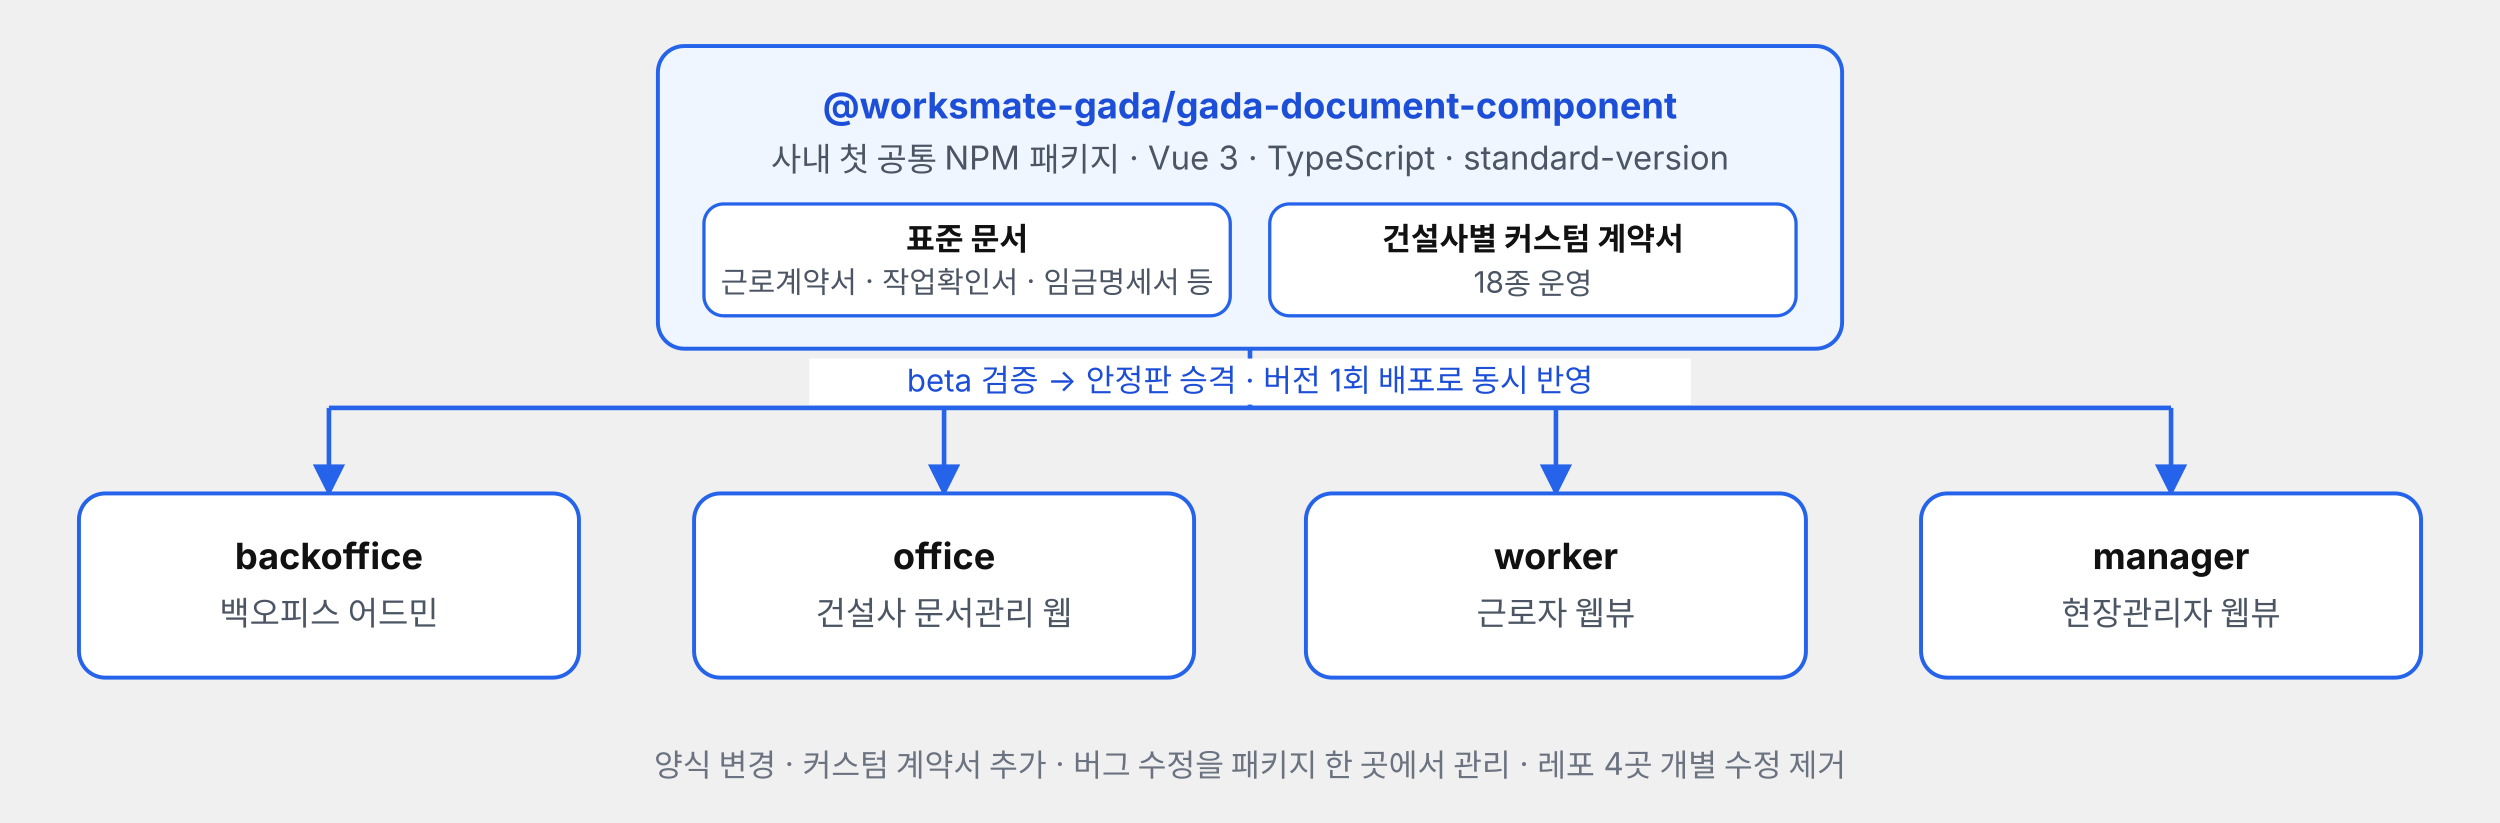
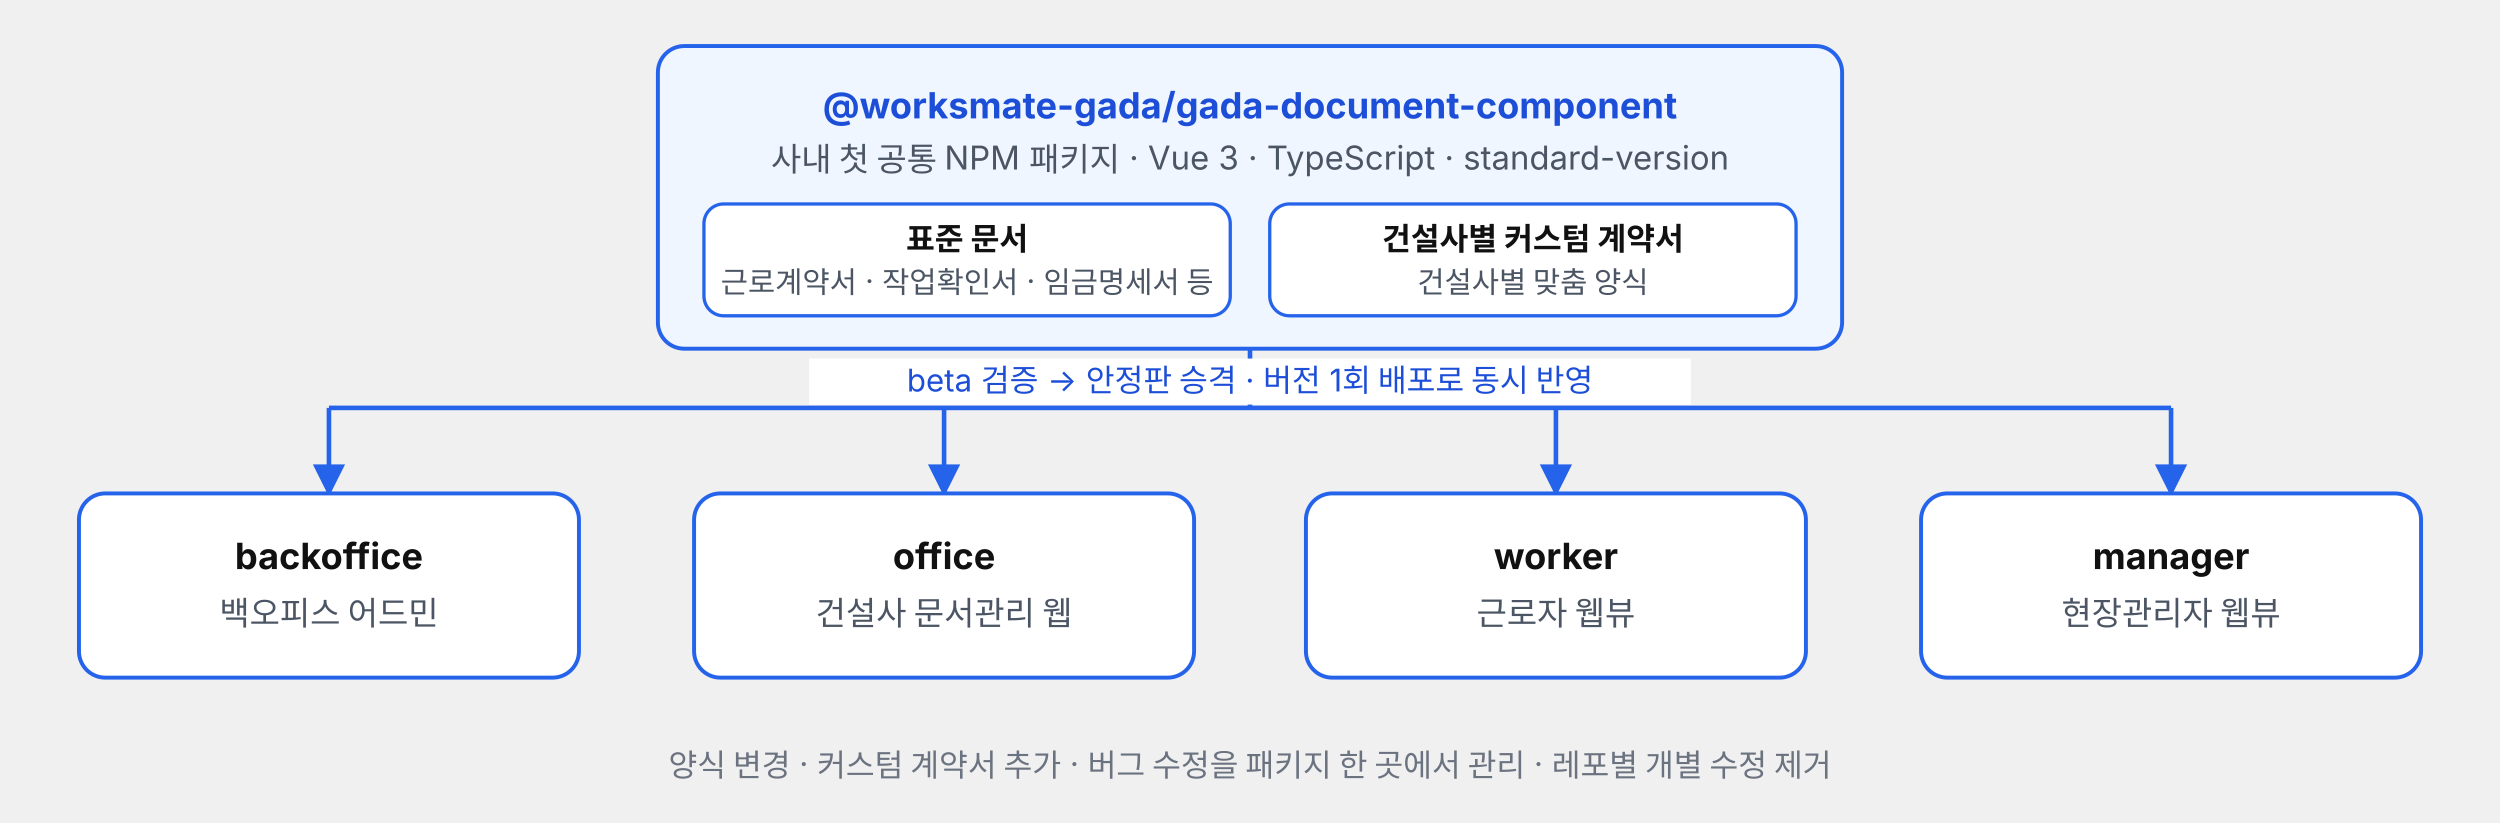
<svg xmlns="http://www.w3.org/2000/svg" viewBox="0 0 760 250" font-family="Pretendard, -apple-system, 'Apple SD Gothic Neo', sans-serif" font-size="11">
  <defs>
    <marker id="a" viewBox="0 0 10 10" refX="9" refY="5" markerWidth="7" markerHeight="7" orient="auto-start-reverse">
      <path d="M0 0 L10 5 L0 10 z" fill="#2563eb" />
    </marker>
  </defs>
  <rect x="200" y="14" width="360" height="92" rx="8" fill="#eff6ff" stroke="#2563eb" stroke-width="1.2" />
  <text x="380" y="36" font-weight="700" fill="#1d4ed8" text-anchor="middle">@worksmate-gada/gada-document-component</text>
  <text x="380" y="52" font-size="10" fill="#4b5563" text-anchor="middle">사내 첫 공통 NPM 패키지 · Vue 3 · TypeScript · standard-version</text>
  <g stroke="#2563eb" stroke-width="1" fill="#fff">
    <rect x="214" y="62" width="160" height="34" rx="6" />
    <rect x="386" y="62" width="160" height="34" rx="6" />
  </g>
  <text x="294" y="76" font-size="9.5" font-weight="700" fill="#111" text-anchor="middle">표준 문서</text>
  <text x="294" y="89" font-size="9" fill="#4b5563" text-anchor="middle">근로계약서 · 작업확인서 · 임금명세서 등</text>
  <text x="466" y="76" font-size="9.5" font-weight="700" fill="#111" text-anchor="middle">건설사별 커스텀 계약서</text>
-   <text x="466" y="89" font-size="9" fill="#4b5563" text-anchor="middle">18종 운영</text>
+   <text x="466" y="89" font-size="9" fill="#4b5563" text-anchor="middle">건설사별 맞춤 양식</text>
  <g stroke="#2563eb" stroke-width="1.4" fill="none">
    <path d="M380 106 L380 124" />
    <path d="M100 124 L660 124" />
  </g>
  <g stroke="#2563eb" stroke-width="1.4" fill="none" marker-end="url(#a)">
    <path d="M100 124 L100 150" />
    <path d="M287 124 L287 150" />
    <path d="M473 124 L473 150" />
    <path d="M660 124 L660 150" />
  </g>
  <rect x="246" y="109" width="268" height="14" fill="#fff" />
  <text x="380" y="119" font-size="9.5" fill="#1d4ed8" text-anchor="middle">beta 검증 → 안정판 승격 · 버전 1회 배포로 동시 반영</text>
  <g stroke="#2563eb" stroke-width="1.2" fill="#fff">
    <rect x="24" y="150" width="152" height="56" rx="8" />
    <rect x="211" y="150" width="152" height="56" rx="8" />
    <rect x="397" y="150" width="152" height="56" rx="8" />
    <rect x="584" y="150" width="152" height="56" rx="8" />
  </g>
  <g text-anchor="middle" fill="#111">
    <text x="100" y="173" font-weight="700">backoffice</text>
    <text x="100" y="190" font-size="10" fill="#4b5563">백오피스 어드민</text>
    <text x="287" y="173" font-weight="700">office</text>
    <text x="287" y="190" font-size="10" fill="#4b5563">건설사 문서관리 웹</text>
    <text x="473" y="173" font-weight="700">worker</text>
    <text x="473" y="190" font-size="10" fill="#4b5563">근로자 웹뷰</text>
    <text x="660" y="173" font-weight="700">manager</text>
    <text x="660" y="190" font-size="10" fill="#4b5563">현장관리자 웹뷰</text>
  </g>
-   <text x="380" y="236" font-size="9.5" fill="#6b7280" text-anchor="middle">양식 변경 · 커스텀 계약서 추가 · 버그 수정을 패키지 한 곳에서 관리 · 레포 4곳 개별 수정 제거</text>
+   <text x="380" y="236" font-size="9.5" fill="#6b7280" text-anchor="middle">양식 변경 · 커스텀 계약서 추가 · 버그 수정을 패키지 한 곳에서 관리 · 레포별 개별 수정 제거</text>
</svg>
